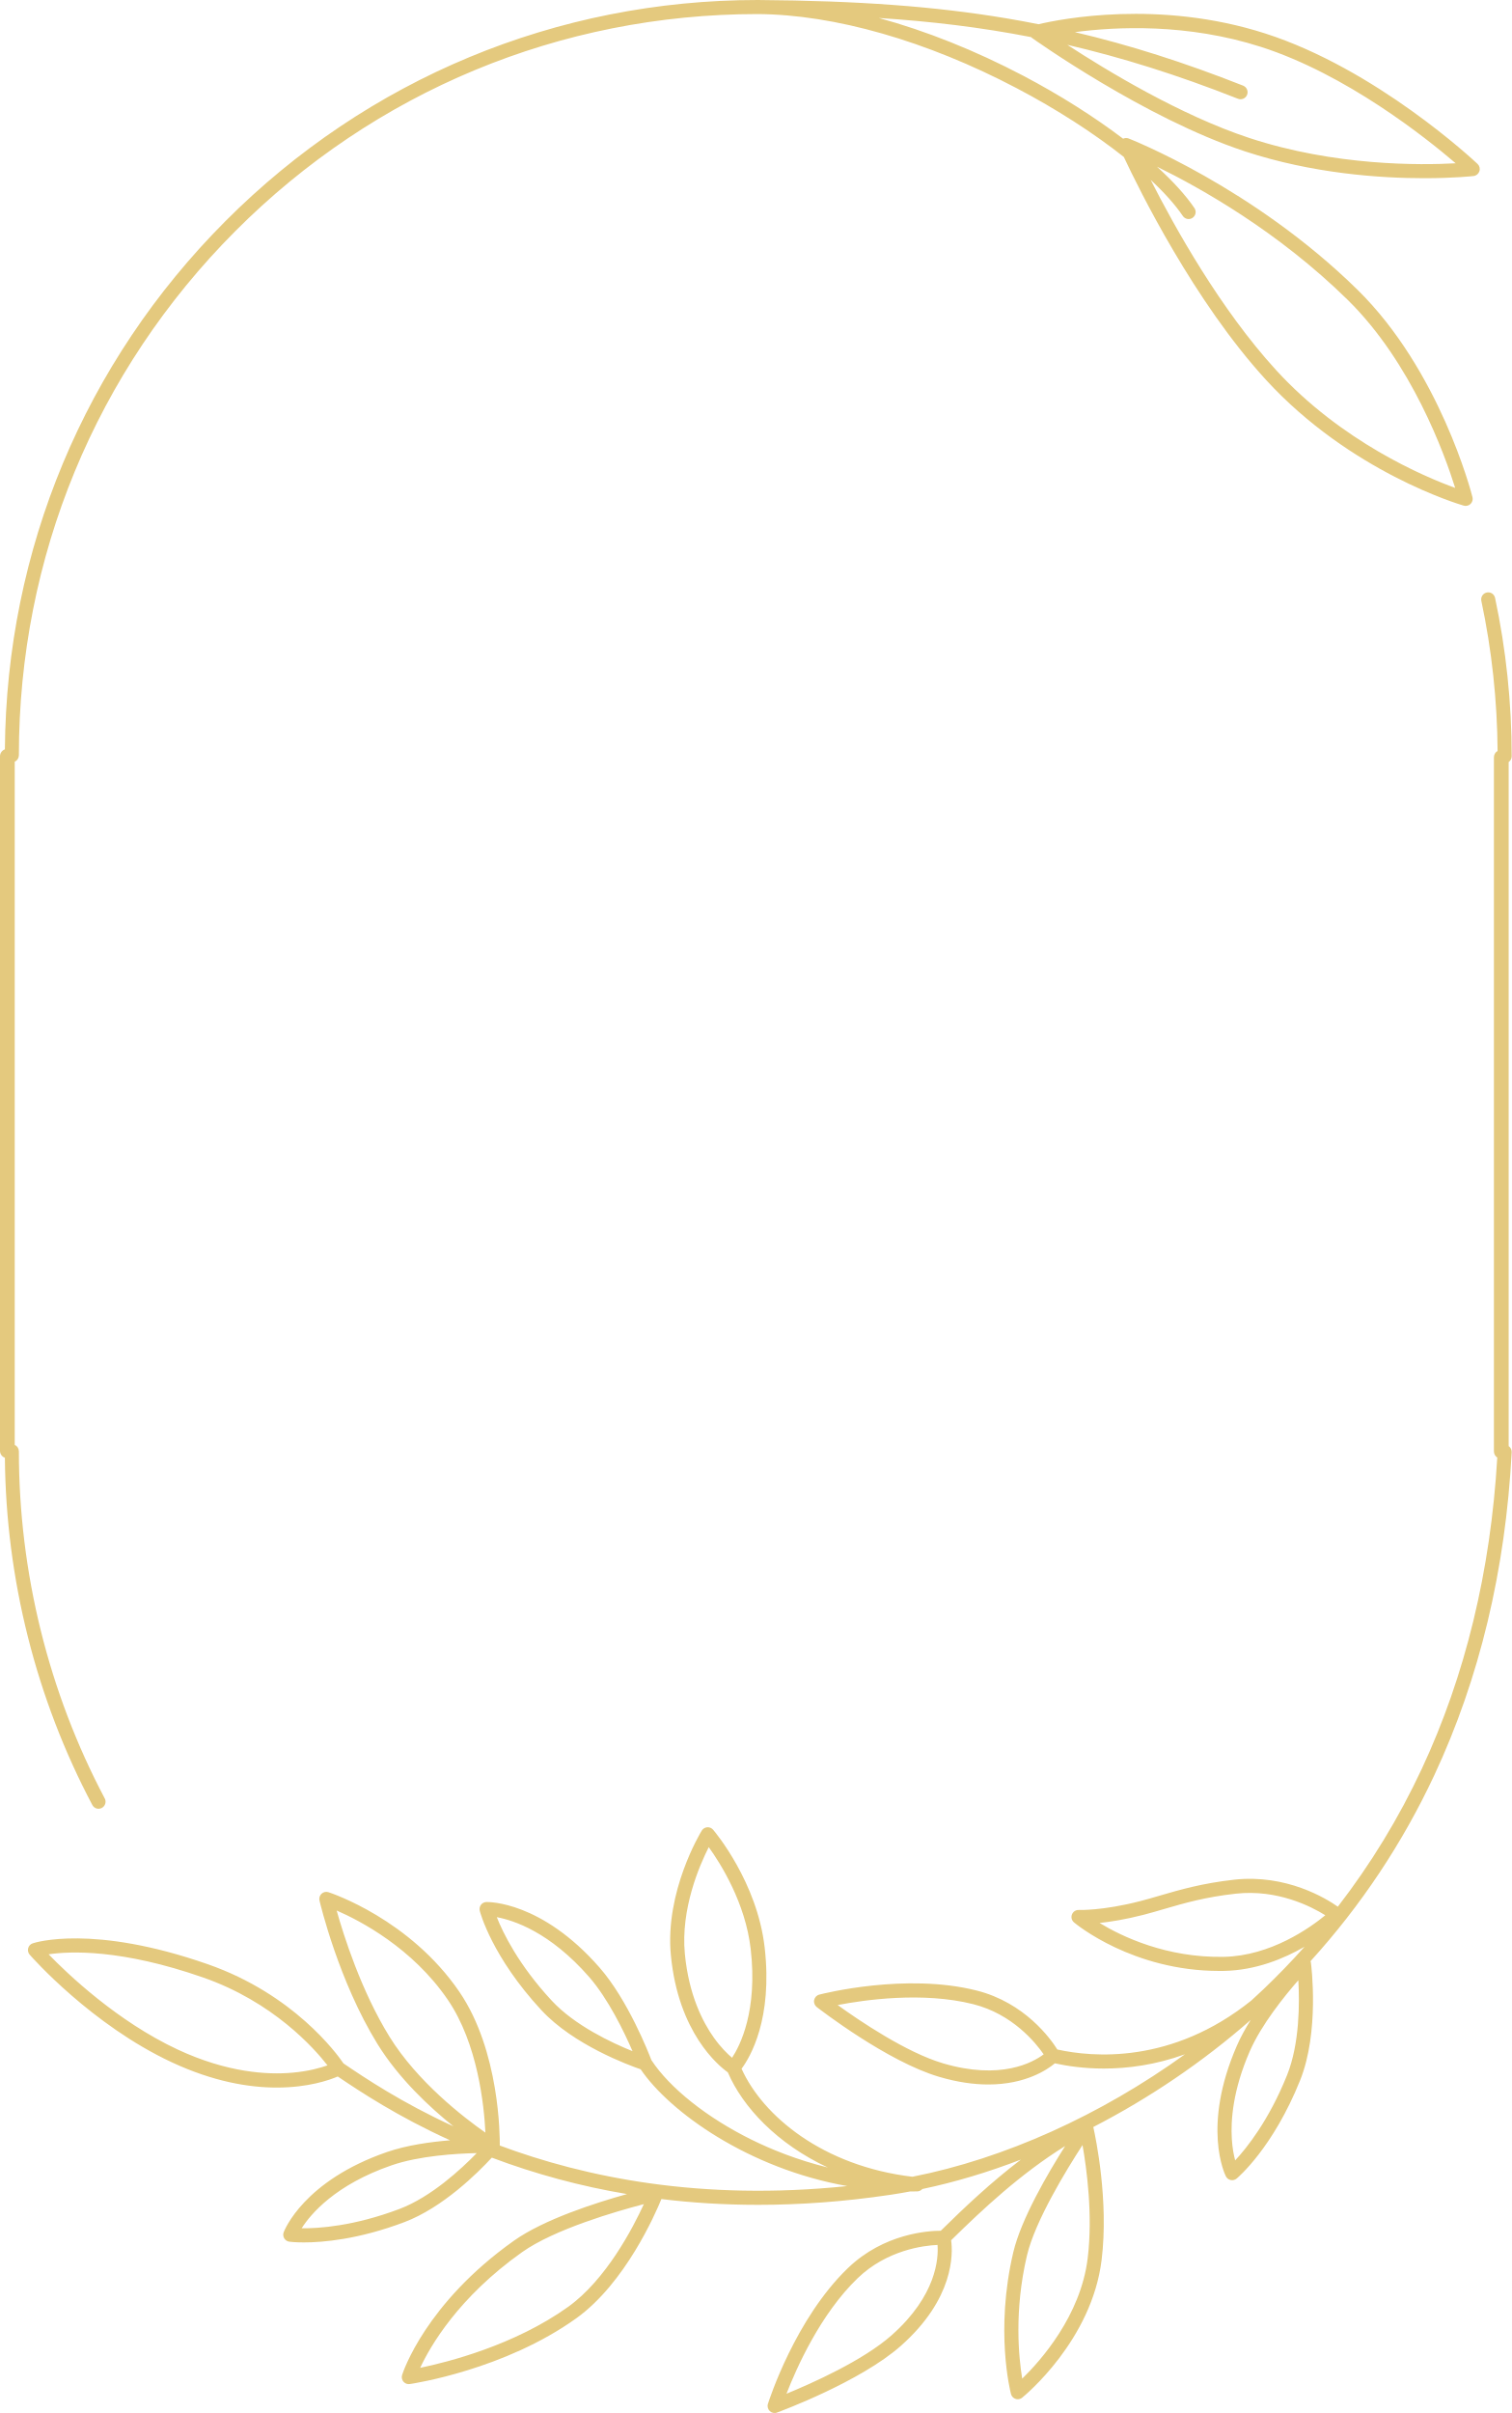
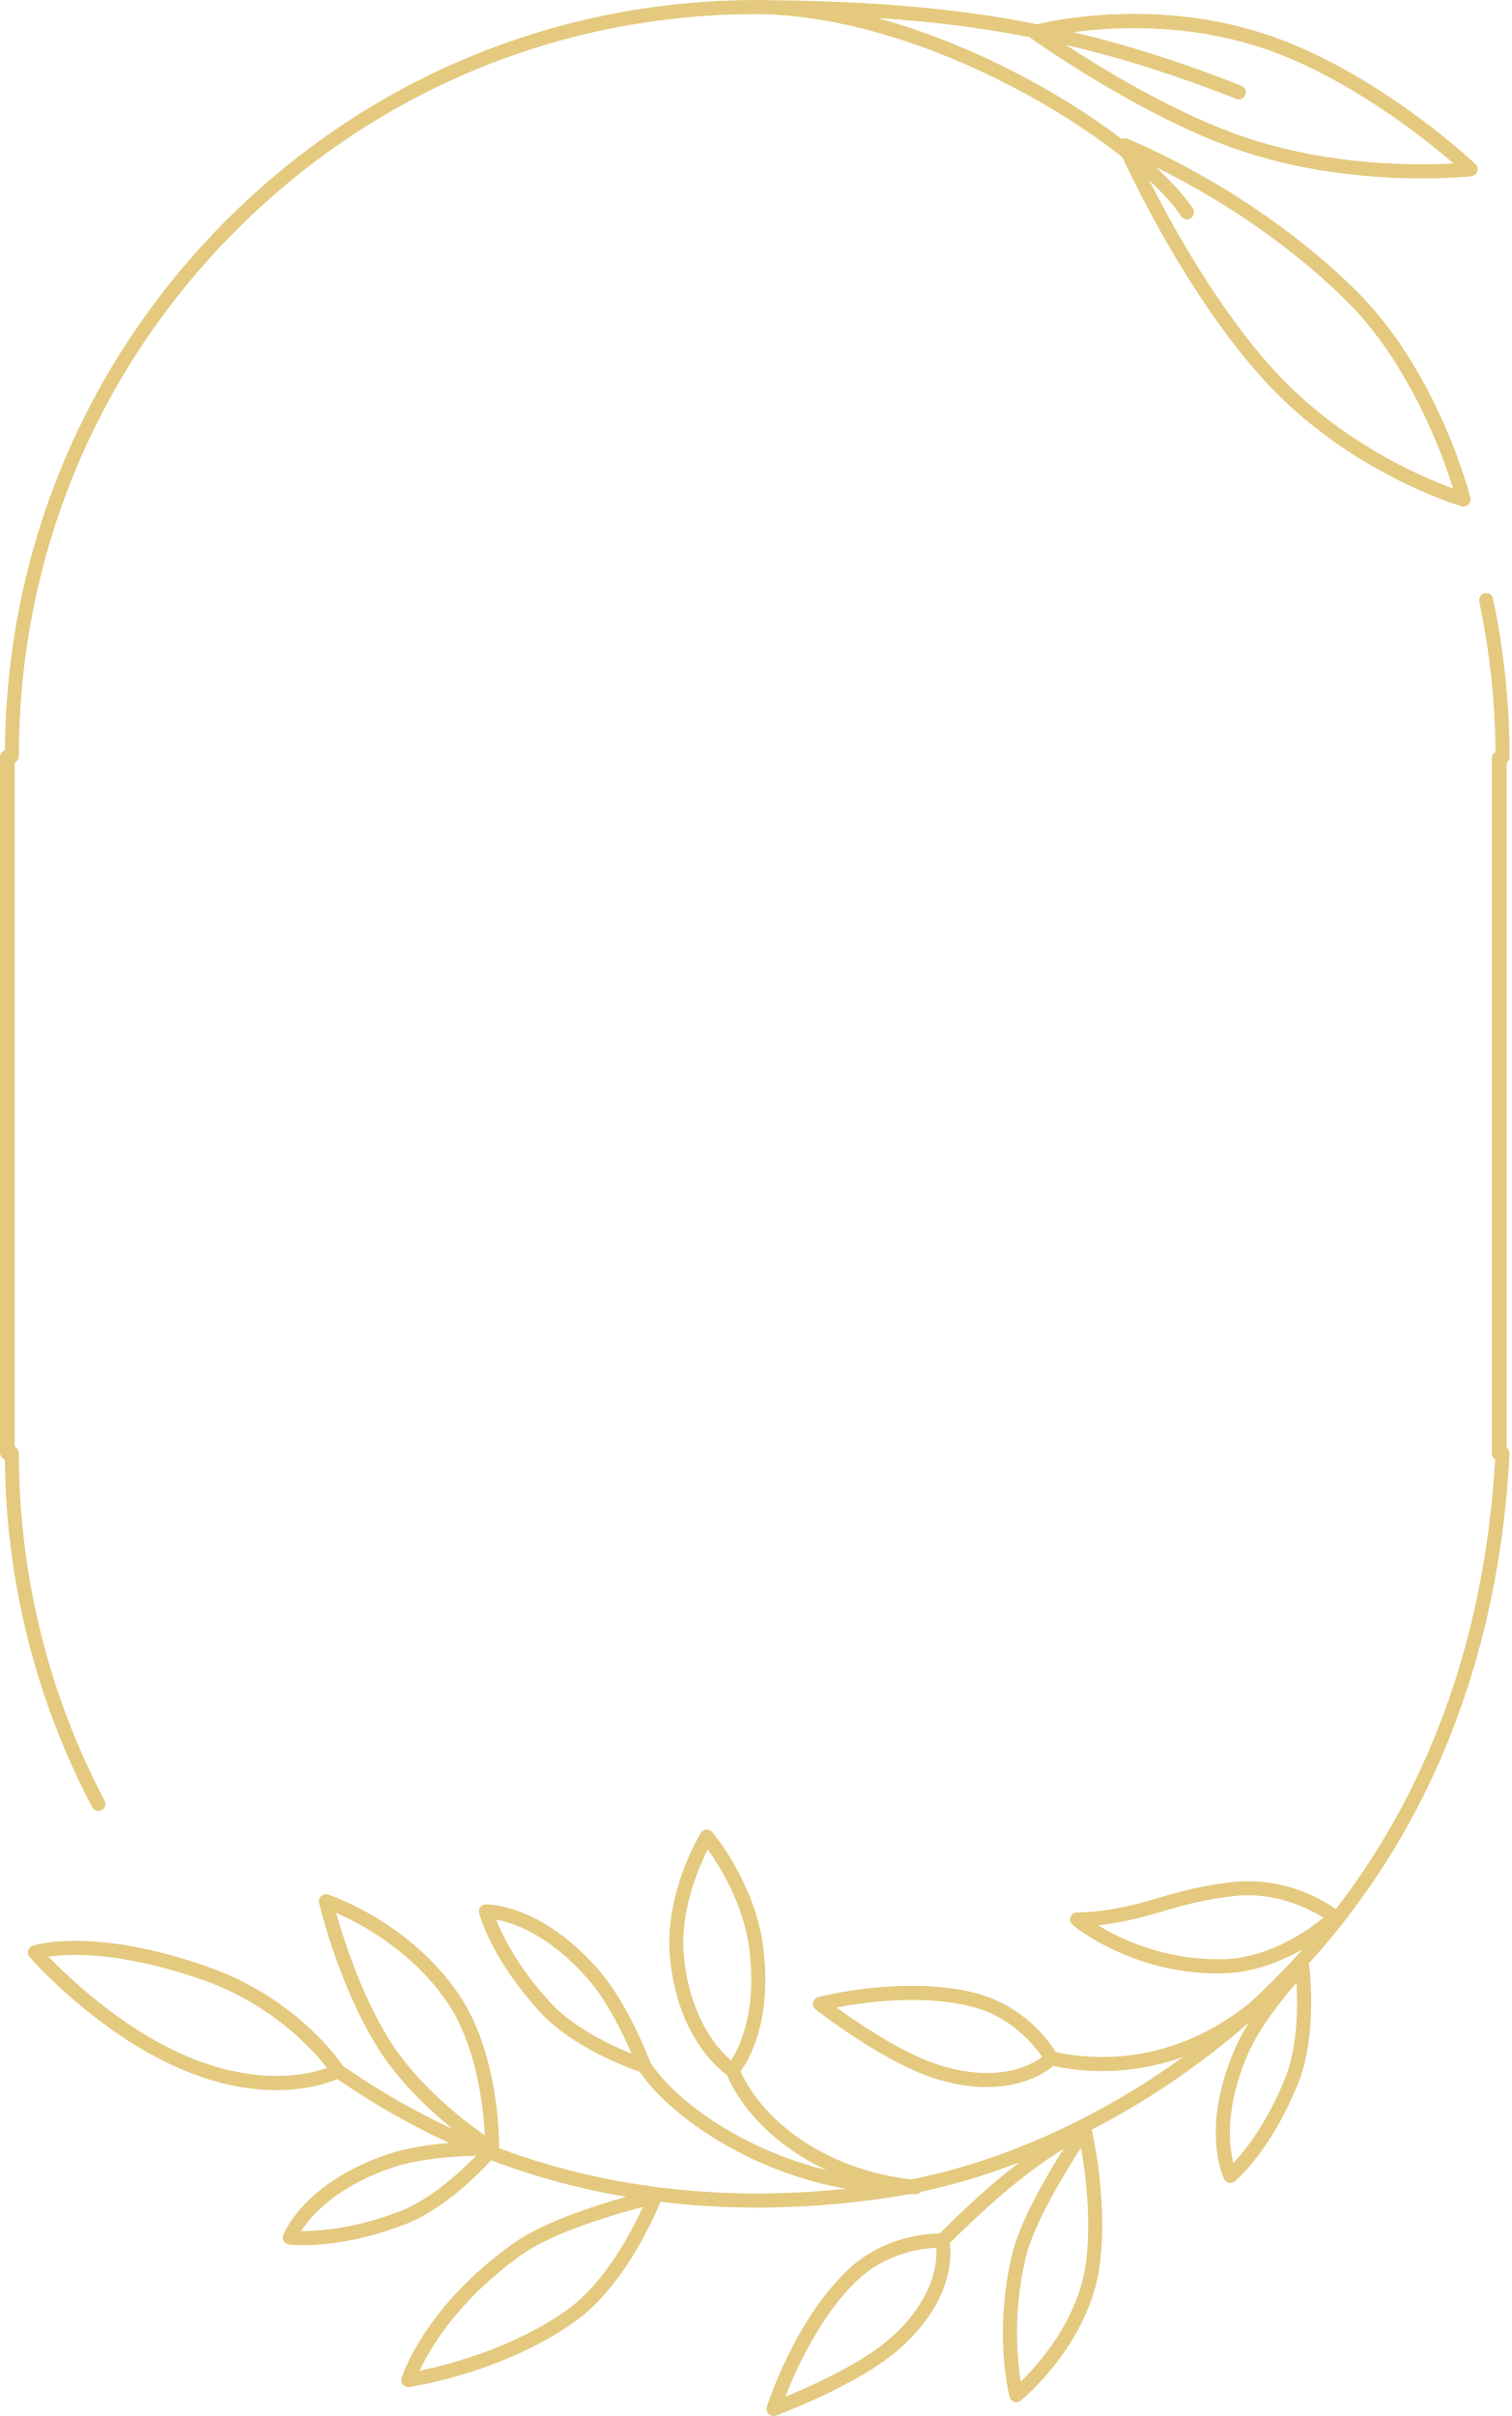
- <svg xmlns="http://www.w3.org/2000/svg" viewBox="0 0 47 75" fill="none">
-   <path fill-rule="evenodd" clip-rule="evenodd" d="M40.017 64.497C39.449 65.912 38.756 66.77 38.403 67.148C38.36 66.987 38.316 66.763 38.299 66.483C38.263 65.908 38.329 64.969 38.855 63.761C39.219 62.925 39.943 62.033 40.367 61.549C40.406 62.236 40.411 63.516 40.017 64.497M33.818 70.188C33.6 71.982 32.347 73.382 31.782 73.932C31.674 73.28 31.525 71.825 31.929 70.106C32.183 69.028 33.162 67.433 33.657 66.672C33.788 67.414 33.981 68.848 33.818 70.188ZM27.723 72.582C26.834 73.371 25.229 74.083 24.453 74.401C24.761 73.607 25.506 71.926 26.666 70.81C27.579 69.932 28.717 69.795 29.149 69.776C29.181 70.194 29.118 71.346 27.723 72.582ZM9.094 64.422C8.318 64.492 7.069 64.423 5.524 63.703C3.648 62.828 2.103 61.354 1.511 60.743C2.174 60.645 3.772 60.575 6.319 61.465C8.491 62.224 9.761 63.654 10.182 64.195C9.96 64.274 9.589 64.378 9.094 64.422ZM12.108 63.301C11.228 61.877 10.684 60.156 10.467 59.382C11.202 59.701 12.821 60.545 13.921 62.154C14.857 63.522 15.052 65.452 15.092 66.286C14.434 65.826 12.98 64.712 12.108 63.301ZM17.665 71.7C15.998 72.895 13.913 73.421 13.064 73.596C13.377 72.924 14.25 71.406 16.232 70.001C17.242 69.285 19.167 68.73 20.018 68.508C19.677 69.251 18.845 70.853 17.665 71.7M12.42 68.658C10.995 69.196 9.896 69.265 9.378 69.259C9.666 68.808 10.431 67.904 12.174 67.302C13.034 67.005 14.179 66.936 14.822 66.922C14.343 67.416 13.406 68.285 12.42 68.658ZM17.153 62.182C16.116 61.065 15.637 60.071 15.446 59.589C15.972 59.686 17.096 60.052 18.312 61.442C18.912 62.127 19.41 63.163 19.666 63.754C19.028 63.497 17.87 62.956 17.153 62.182ZM22.195 63.334C21.851 62.851 21.415 62.008 21.293 60.728C21.16 59.338 21.745 57.985 22.036 57.412C22.404 57.923 23.175 59.141 23.34 60.578C23.561 62.498 23.011 63.579 22.761 63.959C22.623 63.843 22.413 63.64 22.195 63.334ZM29.318 64.131C28.178 63.794 26.724 62.81 26.044 62.32C26.878 62.159 28.693 61.899 30.255 62.292C31.483 62.601 32.204 63.496 32.449 63.852C32.113 64.105 31.114 64.662 29.318 64.131ZM38.052 60.822C36.277 60.856 34.892 60.197 34.187 59.769C34.528 59.733 34.991 59.66 35.556 59.515C35.771 59.458 35.986 59.398 36.199 59.334C36.821 59.153 37.464 58.965 38.419 58.859C39.714 58.715 40.766 59.256 41.205 59.529C40.737 59.914 39.514 60.792 38.052 60.822ZM46.906 44.947V23.686C46.935 23.666 46.959 23.639 46.975 23.608C46.991 23.577 47 23.542 47 23.507C47 21.847 46.826 20.19 46.483 18.581C46.47 18.525 46.436 18.476 46.388 18.445C46.339 18.414 46.281 18.404 46.225 18.416C46.169 18.428 46.12 18.461 46.088 18.509C46.056 18.557 46.045 18.616 46.056 18.672C46.382 20.207 46.551 21.771 46.562 23.34C46.527 23.36 46.498 23.389 46.478 23.424C46.459 23.458 46.448 23.497 46.448 23.537V45.112C46.448 45.192 46.489 45.263 46.552 45.304C46.346 48.832 45.557 52.089 44.201 54.987C43.492 56.504 42.618 57.938 41.595 59.263C41.241 59.013 39.997 58.244 38.371 58.424C37.379 58.535 36.687 58.736 36.077 58.914C35.861 58.977 35.657 59.037 35.447 59.091C34.27 59.393 33.556 59.365 33.542 59.365C33.496 59.363 33.451 59.375 33.413 59.4C33.375 59.425 33.345 59.461 33.329 59.504C33.312 59.546 33.309 59.593 33.32 59.638C33.332 59.682 33.356 59.721 33.391 59.751C33.466 59.814 35.222 61.26 37.909 61.26C37.959 61.26 38.01 61.26 38.061 61.259C39.045 61.239 39.916 60.88 40.56 60.508C40.154 60.964 39.729 61.403 39.287 61.825C39.161 61.945 39.034 62.063 38.906 62.179C36.425 64.17 33.957 63.942 32.874 63.702C32.67 63.377 31.867 62.246 30.361 61.868C28.158 61.313 25.58 61.968 25.472 61.996C25.432 62.006 25.396 62.028 25.368 62.057C25.34 62.087 25.321 62.124 25.313 62.164C25.304 62.204 25.308 62.245 25.322 62.284C25.336 62.322 25.36 62.356 25.392 62.381C25.481 62.449 27.581 64.074 29.195 64.55C29.778 64.723 30.289 64.789 30.729 64.789C31.887 64.789 32.56 64.33 32.797 64.132C33.171 64.214 33.695 64.294 34.322 64.294C35.05 64.294 35.916 64.186 36.843 63.85C34.223 65.74 31.232 67.095 28.368 67.657C25.583 67.326 23.717 65.765 23.056 64.3C23.321 63.944 24.03 62.757 23.774 60.527C23.54 58.497 22.227 56.935 22.171 56.87C22.149 56.844 22.12 56.823 22.089 56.81C22.057 56.797 22.023 56.791 21.988 56.794C21.954 56.797 21.921 56.808 21.891 56.826C21.862 56.844 21.837 56.868 21.819 56.898C21.772 56.974 20.67 58.799 20.858 60.769C21.088 63.179 22.336 64.203 22.629 64.412C23.094 65.495 24.165 66.636 25.739 67.37C24.787 67.136 23.976 66.806 23.361 66.502C21.98 65.82 20.82 64.897 20.252 64.03C20.165 63.801 19.521 62.161 18.64 61.154C16.838 59.094 15.191 59.116 15.121 59.118C15.089 59.119 15.057 59.127 15.028 59.142C14.998 59.157 14.973 59.178 14.953 59.205C14.934 59.231 14.92 59.261 14.914 59.294C14.907 59.326 14.908 59.359 14.916 59.391C14.931 59.449 15.299 60.826 16.833 62.48C17.833 63.559 19.543 64.188 19.919 64.317C20.816 65.639 23.265 67.402 26.342 67.947C21.791 68.419 18.191 67.675 15.539 66.687C15.542 66.417 15.539 63.747 14.281 61.907C12.743 59.657 10.315 58.846 10.213 58.813C10.176 58.801 10.137 58.799 10.099 58.807C10.061 58.815 10.026 58.834 9.998 58.86C9.97 58.886 9.949 58.919 9.937 58.956C9.926 58.994 9.924 59.033 9.933 59.071C9.957 59.172 10.53 61.578 11.737 63.532C12.4 64.604 13.357 65.496 14.098 66.09C12.488 65.353 11.349 64.588 10.679 64.134C10.476 63.834 9.133 61.985 6.462 61.052C2.885 59.802 1.091 60.377 1.017 60.402C0.983 60.413 0.952 60.433 0.927 60.459C0.903 60.486 0.885 60.517 0.876 60.552C0.866 60.587 0.866 60.624 0.874 60.659C0.882 60.694 0.899 60.727 0.922 60.754C1 60.843 2.856 62.941 5.34 64.099C6.637 64.704 7.745 64.885 8.606 64.885C9.584 64.885 10.242 64.652 10.501 64.541C11.203 65.015 12.367 65.786 13.994 66.524C13.377 66.574 12.646 66.677 12.033 66.888C9.448 67.78 8.845 69.317 8.82 69.382C8.808 69.413 8.804 69.446 8.807 69.478C8.81 69.511 8.82 69.543 8.837 69.571C8.854 69.599 8.877 69.623 8.904 69.641C8.931 69.66 8.963 69.671 8.995 69.675C9.014 69.678 9.172 69.698 9.448 69.698C10.032 69.698 11.142 69.608 12.574 69.067C13.772 68.614 14.859 67.531 15.291 67.063C16.653 67.576 18.06 67.955 19.495 68.195C18.512 68.469 16.913 68.983 15.98 69.644C13.231 71.592 12.531 73.728 12.502 73.818C12.491 73.853 12.489 73.891 12.496 73.927C12.504 73.964 12.52 73.998 12.544 74.026C12.568 74.054 12.599 74.076 12.633 74.089C12.668 74.102 12.705 74.106 12.742 74.1C12.862 74.083 15.694 73.651 17.919 72.055C19.439 70.965 20.379 68.803 20.564 68.35C21.505 68.465 22.507 68.53 23.57 68.53C24.856 68.53 26.232 68.435 27.696 68.216C27.895 68.187 28.094 68.152 28.293 68.115C28.367 68.115 28.44 68.114 28.514 68.112H28.52C28.524 68.112 28.528 68.111 28.532 68.11C28.541 68.11 28.551 68.108 28.559 68.107C28.565 68.105 28.57 68.103 28.576 68.102C28.584 68.1 28.591 68.097 28.599 68.094C28.604 68.092 28.61 68.089 28.615 68.086C28.627 68.08 28.639 68.072 28.649 68.064C28.655 68.059 28.661 68.054 28.666 68.049L28.675 68.039C29.691 67.826 30.72 67.517 31.742 67.123C30.805 67.835 29.985 68.612 29.25 69.335C28.869 69.336 27.485 69.416 26.364 70.495C24.725 72.071 23.91 74.608 23.876 74.715C23.863 74.754 23.862 74.796 23.872 74.835C23.882 74.875 23.903 74.911 23.933 74.94C23.962 74.968 23.999 74.987 24.039 74.996C24.079 75.004 24.121 75.001 24.159 74.986C24.264 74.948 26.753 74.027 28.012 72.91C29.664 71.445 29.63 70.055 29.572 69.631C30.571 68.649 31.73 67.568 33.117 66.702C32.58 67.548 31.748 68.97 31.504 70.006C30.932 72.44 31.412 74.33 31.433 74.409C31.445 74.456 31.472 74.497 31.511 74.527C31.549 74.556 31.596 74.573 31.644 74.572C31.693 74.572 31.742 74.556 31.781 74.523C31.869 74.452 33.947 72.738 34.251 70.24C34.476 68.396 34.067 66.447 33.992 66.111C35.73 65.216 37.399 64.088 38.887 62.782C38.722 63.045 38.572 63.317 38.455 63.586C37.362 66.097 38.083 67.582 38.114 67.644C38.129 67.673 38.15 67.699 38.176 67.719C38.203 67.739 38.233 67.753 38.265 67.759C38.297 67.766 38.33 67.766 38.362 67.757C38.394 67.749 38.424 67.734 38.449 67.713C38.494 67.675 39.581 66.755 40.422 64.66C41.028 63.152 40.77 61.092 40.758 61.005C40.756 60.988 40.752 60.972 40.746 60.956C42.312 59.234 43.61 57.284 44.596 55.172C46 52.171 46.809 48.794 47 45.137C47.002 45.1 46.994 45.063 46.977 45.029C46.961 44.996 46.936 44.968 46.906 44.947" fill="#E4C97E" />
-   <path fill-rule="evenodd" clip-rule="evenodd" d="M39.204 1.457C41.861 2.31 44.335 4.283 45.259 5.075C44.174 5.136 41.506 5.166 38.842 4.288C36.704 3.584 34.393 2.182 33.184 1.393C34.865 1.783 36.6 2.323 38.491 3.07C38.517 3.08 38.546 3.085 38.574 3.085C38.603 3.084 38.631 3.078 38.658 3.067C38.684 3.055 38.708 3.039 38.728 3.018C38.748 2.997 38.763 2.973 38.774 2.946C38.784 2.919 38.789 2.891 38.789 2.862C38.788 2.833 38.782 2.805 38.77 2.779C38.759 2.752 38.743 2.728 38.722 2.709C38.701 2.689 38.677 2.673 38.65 2.662C36.826 1.942 35.123 1.399 33.42 0.999C34.71 0.828 36.916 0.723 39.204 1.457ZM41.901 9.32C43.893 11.277 44.919 14.128 45.243 15.165C44.281 14.816 41.715 13.731 39.677 11.505C37.943 9.612 36.521 7.059 35.776 5.591C36.2 5.986 36.542 6.367 36.777 6.715C36.81 6.762 36.86 6.795 36.916 6.805C36.972 6.816 37.031 6.803 37.078 6.771C37.125 6.739 37.158 6.689 37.17 6.633C37.181 6.577 37.17 6.518 37.138 6.47C36.868 6.071 36.469 5.633 35.972 5.181C37.316 5.838 39.739 7.195 41.901 9.32M2.871 56.102C2.884 56.128 2.902 56.15 2.925 56.169C2.947 56.187 2.972 56.201 2.999 56.209C3.027 56.218 3.056 56.221 3.084 56.218C3.113 56.215 3.14 56.207 3.166 56.193C3.191 56.18 3.213 56.161 3.232 56.139C3.25 56.117 3.264 56.092 3.272 56.064C3.28 56.036 3.283 56.008 3.281 55.979C3.278 55.95 3.27 55.923 3.256 55.897C1.51 52.599 0.587 48.868 0.587 45.109C0.586 45.066 0.574 45.025 0.552 44.99C0.529 44.955 0.496 44.927 0.458 44.91V23.674C0.496 23.657 0.529 23.629 0.552 23.593C0.574 23.558 0.586 23.517 0.587 23.475C0.587 17.322 2.976 11.537 7.315 7.185C11.654 2.834 17.422 0.438 23.558 0.437C25.951 0.452 28.81 1.27 31.611 2.742C32.855 3.395 34.011 4.143 34.941 4.878C35.412 5.883 37.129 9.369 39.356 11.801C41.986 14.673 45.367 15.675 45.509 15.716C45.546 15.727 45.585 15.727 45.622 15.718C45.66 15.709 45.694 15.69 45.721 15.663C45.749 15.636 45.769 15.602 45.779 15.566C45.79 15.528 45.791 15.489 45.781 15.452C45.741 15.292 44.757 11.512 42.207 9.007C38.962 5.819 35.128 4.319 35.09 4.304C35.062 4.294 35.033 4.289 35.004 4.29C34.974 4.291 34.946 4.299 34.919 4.311C34.02 3.63 32.952 2.952 31.814 2.354C30.31 1.564 28.787 0.958 27.323 0.559C28.932 0.663 30.481 0.846 32.056 1.153C32.064 1.161 32.073 1.169 32.082 1.176C32.117 1.201 35.583 3.676 38.706 4.704C40.81 5.397 42.914 5.539 44.282 5.539C45.212 5.539 45.801 5.473 45.815 5.471C45.856 5.467 45.895 5.45 45.927 5.424C45.959 5.397 45.983 5.362 45.996 5.323C46.01 5.283 46.011 5.241 46.001 5.2C45.991 5.16 45.969 5.123 45.939 5.095C45.812 4.975 42.782 2.146 39.337 1.04C36.033 -0.021 32.97 0.592 32.289 0.753C31.956 0.687 31.622 0.625 31.287 0.569C29.067 0.198 26.684 0.022 23.56 -2.47955e-05H23.559C17.306 -2.47955e-05 11.428 2.442 7.006 6.876C2.628 11.266 0.2 17.089 0.152 23.29C0.108 23.306 0.069 23.335 0.042 23.374C0.015 23.412 9.69417e-05 23.458 0 23.506L0 45.095C0 45.194 0.063 45.278 0.152 45.31C0.184 49.073 1.122 52.8 2.871 56.103" fill="#E4C97E" />
+ <svg xmlns="http://www.w3.org/2000/svg" width="313" height="500" viewBox="0 0 313 500" fill="none">
+   <path fill-rule="evenodd" clip-rule="evenodd" d="M260.663 9.714C278.332 15.402 294.78 28.553 300.921 33.836C293.707 34.239 275.971 34.442 258.255 28.59C244.041 23.896 228.677 14.549 220.635 9.288C231.816 11.885 243.349 15.487 255.921 20.464C256.098 20.534 256.288 20.569 256.478 20.566C256.669 20.562 256.857 20.521 257.032 20.445C257.206 20.368 257.364 20.258 257.497 20.12C257.629 19.982 257.733 19.819 257.802 19.64C257.872 19.462 257.906 19.271 257.902 19.08C257.899 18.889 257.858 18.7 257.782 18.524C257.706 18.349 257.596 18.19 257.459 18.057C257.322 17.924 257.161 17.82 256.984 17.75C244.851 12.947 233.527 9.329 222.21 6.657C230.782 5.522 245.454 4.818 260.663 9.714ZM278.599 62.133C291.838 75.177 298.66 94.188 300.815 101.1C294.419 98.77 277.362 91.542 263.807 76.701C252.282 64.078 242.826 47.063 237.87 37.275C240.688 39.909 242.962 42.446 244.527 44.769C244.745 45.083 245.078 45.298 245.452 45.368C245.826 45.438 246.213 45.356 246.529 45.142C246.844 44.927 247.063 44.596 247.138 44.22C247.213 43.844 247.138 43.454 246.929 43.133C245.135 40.472 242.479 37.553 239.176 34.541C248.109 38.918 264.224 47.97 278.598 62.133M19.087 374.016C19.177 374.185 19.298 374.335 19.445 374.457C19.592 374.579 19.761 374.671 19.943 374.727C20.125 374.784 20.317 374.803 20.506 374.785C20.696 374.767 20.88 374.711 21.048 374.621C21.217 374.531 21.366 374.409 21.487 374.261C21.608 374.114 21.699 373.943 21.755 373.76C21.811 373.577 21.831 373.384 21.812 373.194C21.794 373.003 21.739 372.817 21.65 372.648C10.037 350.661 3.9 325.79 3.9 300.724C3.9 300.444 3.819 300.17 3.668 299.935C3.516 299.699 3.301 299.513 3.047 299.398V157.826C3.301 157.711 3.516 157.525 3.667 157.29C3.819 157.055 3.899 156.781 3.9 156.501C3.9 115.478 19.787 76.91 48.637 47.901C77.486 18.893 115.84 2.918 156.637 2.917C172.543 3.011 191.557 8.465 210.179 18.278C218.448 22.634 226.134 27.618 232.32 32.519C235.452 39.217 246.869 62.462 261.673 78.674C279.158 97.822 301.64 104.501 302.588 104.775C302.833 104.845 303.092 104.849 303.34 104.787C303.587 104.724 303.814 104.598 303.997 104.419C304.18 104.241 304.313 104.017 304.383 103.77C304.453 103.524 304.458 103.263 304.396 103.014C304.126 101.949 297.583 76.75 280.63 60.05C259.052 38.792 233.565 28.794 233.31 28.695C233.127 28.625 232.933 28.594 232.737 28.602C232.542 28.61 232.351 28.658 232.174 28.742C226.198 24.203 219.091 19.679 211.526 15.693C201.526 10.426 191.399 6.387 181.667 3.728C192.367 4.42 202.663 5.641 213.135 7.687C213.19 7.742 213.248 7.792 213.31 7.838C213.54 8.005 236.59 24.505 257.351 31.361C271.341 35.981 285.335 36.924 294.424 36.924C300.608 36.924 304.524 36.487 304.619 36.476C304.893 36.444 305.153 36.333 305.366 36.158C305.58 35.982 305.74 35.749 305.827 35.485C305.913 35.221 305.923 34.938 305.855 34.669C305.788 34.4 305.645 34.156 305.444 33.965C304.599 33.165 284.451 14.308 261.549 6.936C239.584 -0.137 219.216 3.947 214.685 5.017C212.471 4.577 210.254 4.168 208.021 3.791C193.262 1.318 177.421 0.149 156.651 0H156.64C115.067 0 75.981 16.278 46.584 45.838C17.475 75.107 1.328 113.926 1.012 155.268C0.717 155.373 0.461 155.567 0.28 155.824C0.098 156.081 0.001 156.389 0 156.704V300.634C0 301.296 0.422 301.856 1.008 302.068C1.223 327.153 7.461 352.002 19.086 374.018" fill="#E4C97E" />
+   <path fill-rule="evenodd" clip-rule="evenodd" d="M266.071 429.982C262.294 439.416 257.688 445.132 255.337 447.652C255.054 446.58 254.763 445.089 254.646 443.218C254.404 439.385 254.849 433.127 258.344 425.074C260.762 419.503 265.574 413.553 268.394 410.327C268.657 414.91 268.691 423.44 266.071 429.981M224.854 467.918C223.402 479.879 215.073 489.217 211.316 492.88C210.599 488.534 209.607 478.833 212.293 467.372C213.981 460.185 220.49 449.555 223.782 444.482C224.652 449.424 225.938 458.984 224.854 467.918ZM184.331 483.883C178.413 489.143 167.748 493.888 162.587 496.006C164.634 490.71 169.587 479.509 177.301 472.066C183.368 466.213 190.938 465.3 193.809 465.173C194.024 467.959 193.606 475.636 184.331 483.883ZM60.462 429.483C55.304 429.943 46.998 429.484 36.728 424.684C24.255 418.854 13.984 409.025 10.044 404.951C14.458 404.299 25.078 403.835 42.012 409.767C56.458 414.828 64.903 424.363 67.697 427.97C66.222 428.494 63.755 429.188 60.462 429.483ZM80.504 422.008C74.651 412.511 71.036 401.038 69.592 395.88C74.483 398.009 85.248 403.632 92.561 414.361C98.779 423.481 100.079 436.346 100.347 441.909C95.968 438.843 86.301 431.415 80.504 422.008ZM117.454 477.998C106.367 485.97 92.506 489.473 86.864 490.64C88.942 486.158 94.745 476.037 107.925 466.671C114.643 461.899 127.437 458.199 133.098 456.721C130.834 461.674 125.3 472.357 117.454 477.996M82.578 457.718C73.101 461.308 65.797 461.765 62.356 461.728C64.272 458.72 69.351 452.693 80.947 448.681C86.665 446.703 94.278 446.239 98.551 446.144C95.367 449.438 89.132 455.236 82.578 457.718ZM114.047 414.55C107.154 407.097 103.968 400.473 102.701 397.261C106.197 397.906 113.67 400.347 121.756 409.613C125.742 414.182 129.053 421.088 130.756 425.027C126.515 423.313 118.815 419.707 114.047 414.55ZM147.57 422.223C145.282 419.008 142.385 413.387 141.573 404.85C140.692 395.59 144.584 386.564 146.517 382.745C148.965 386.154 154.089 394.274 155.189 403.852C156.657 416.654 153.001 423.86 151.334 426.396C150.421 425.621 149.023 424.264 147.57 422.223ZM194.934 427.539C187.354 425.295 177.687 418.734 173.162 415.464C178.71 414.393 190.779 412.662 201.165 415.28C209.329 417.339 214.121 423.308 215.748 425.679C213.516 427.363 206.874 431.077 194.934 427.539ZM253.007 405.479C241.205 405.709 231.996 401.314 227.305 398.459C229.571 398.218 232.649 397.731 236.407 396.764C237.839 396.387 239.266 395.987 240.685 395.563C244.819 394.352 249.096 393.102 255.446 392.393C264.055 391.434 271.052 395.038 273.966 396.863C270.857 399.429 262.726 405.28 253.007 405.479ZM311.874 299.645V157.906C312.066 157.773 312.223 157.594 312.332 157.386C312.44 157.178 312.497 156.946 312.497 156.711C312.497 145.645 311.341 134.598 309.06 123.874C308.975 123.5 308.747 123.175 308.426 122.969C308.105 122.763 307.716 122.692 307.344 122.772C306.971 122.852 306.645 123.076 306.436 123.396C306.226 123.716 306.15 124.106 306.224 124.482C308.389 134.714 309.515 145.14 309.583 155.601C309.354 155.735 309.164 155.926 309.031 156.156C308.899 156.387 308.828 156.648 308.827 156.914V300.747C308.827 301.282 309.104 301.753 309.519 302.025C308.154 325.544 302.902 347.26 293.888 366.579C289.173 376.693 283.362 386.252 276.562 395.083C274.205 393.42 265.935 388.291 255.126 389.495C248.527 390.231 243.929 391.575 239.874 392.763C238.437 393.182 237.082 393.579 235.687 393.939C227.862 395.953 223.109 395.769 223.016 395.767C222.714 395.753 222.414 395.834 222.16 396C221.905 396.166 221.709 396.408 221.599 396.692C221.488 396.976 221.469 397.288 221.544 397.583C221.619 397.879 221.784 398.143 222.016 398.34C222.512 398.758 234.185 408.402 252.052 408.402C252.388 408.402 252.726 408.399 253.066 408.391C259.61 408.258 265.396 405.866 269.682 403.385C266.978 406.425 264.155 409.354 261.218 412.167C260.381 412.964 259.535 413.752 258.68 414.53C242.19 427.799 225.779 426.281 218.574 424.677C217.218 422.511 211.879 414.976 201.871 412.451C187.22 408.756 170.081 413.119 169.359 413.308C169.097 413.376 168.858 413.517 168.672 413.714C168.485 413.911 168.357 414.157 168.302 414.424C168.247 414.691 168.268 414.968 168.361 415.224C168.455 415.48 168.618 415.704 168.832 415.871C169.421 416.328 183.385 427.157 194.113 430.336C197.993 431.484 201.388 431.926 204.316 431.926C212.016 431.926 216.488 428.869 218.062 427.549C220.552 428.096 224.037 428.626 228.204 428.626C233.046 428.626 238.802 427.905 244.968 425.67C227.546 438.27 207.656 447.298 188.618 451.044C170.098 448.842 157.695 438.434 153.299 428.67C155.059 426.295 159.774 418.382 158.07 403.516C156.517 389.979 147.784 379.569 147.414 379.134C147.265 378.959 147.077 378.822 146.866 378.734C146.654 378.647 146.426 378.61 146.198 378.628C145.97 378.646 145.749 378.718 145.554 378.838C145.359 378.957 145.195 379.122 145.075 379.318C144.762 379.829 137.434 391.99 138.685 405.126C140.215 421.192 148.512 428.017 150.457 429.41C153.551 436.635 160.668 444.24 171.135 449.133C164.807 447.577 159.417 445.374 155.323 443.347C146.145 438.802 138.432 432.649 134.653 426.869C134.073 425.343 129.796 414.405 123.937 407.69C111.956 393.959 101.003 394.107 100.542 394.118C100.324 394.124 100.111 394.179 99.917 394.28C99.723 394.38 99.555 394.523 99.424 394.699C99.293 394.874 99.203 395.076 99.16 395.291C99.117 395.506 99.124 395.728 99.178 395.94C99.276 396.325 101.725 405.505 111.922 416.533C118.57 423.723 129.939 427.916 132.437 428.778C138.404 437.591 154.687 449.344 175.146 452.981C144.89 456.125 120.953 451.17 103.315 444.582C103.336 442.781 103.318 424.983 94.956 412.714C84.728 397.711 68.586 392.308 67.904 392.085C67.66 392.005 67.399 391.992 67.148 392.047C66.897 392.102 66.665 392.224 66.476 392.399C66.287 392.574 66.147 392.796 66.071 393.043C65.996 393.29 65.987 393.553 66.045 393.805C66.201 394.481 70.011 410.517 78.039 423.544C82.445 430.695 88.808 436.638 93.739 440.6C83.034 435.684 75.461 430.583 71.004 427.558C69.651 425.561 60.722 413.234 42.965 407.014C19.18 398.681 7.256 402.512 6.761 402.679C6.534 402.755 6.33 402.887 6.166 403.062C6.003 403.237 5.884 403.45 5.822 403.682C5.76 403.914 5.756 404.158 5.81 404.392C5.864 404.626 5.975 404.843 6.133 405.023C6.648 405.616 18.989 419.608 35.503 427.325C44.131 431.358 51.497 432.564 57.223 432.564C63.722 432.564 68.098 431.016 69.823 430.273C74.484 433.434 82.225 438.57 93.045 443.493C88.94 443.824 84.084 444.511 80.003 445.923C62.819 451.869 58.808 462.111 58.644 462.545C58.566 462.75 58.536 462.971 58.555 463.189C58.575 463.408 58.643 463.619 58.755 463.808C58.867 463.996 59.02 464.156 59.202 464.277C59.384 464.397 59.591 464.474 59.808 464.503C59.933 464.52 60.986 464.655 62.82 464.655C66.701 464.655 74.083 464.05 83.601 460.445C91.57 457.426 98.797 450.209 101.67 447.086C110.721 450.506 120.081 453.034 129.618 454.633C123.082 456.46 112.454 459.883 106.25 464.292C87.972 477.279 83.317 491.518 83.126 492.119C83.052 492.355 83.039 492.606 83.087 492.848C83.136 493.091 83.245 493.317 83.405 493.505C83.564 493.693 83.768 493.837 83.999 493.924C84.229 494.011 84.477 494.038 84.72 494.001C85.517 493.885 104.35 491.004 119.142 480.368C129.248 473.102 135.501 458.684 136.726 455.666C142.984 456.432 149.645 456.869 156.717 456.869C165.264 456.869 174.412 456.234 184.151 454.776C185.468 454.578 186.793 454.347 188.12 454.1C188.607 454.097 189.095 454.092 189.584 454.08H189.626C189.654 454.078 189.681 454.07 189.709 454.067C189.77 454.064 189.83 454.056 189.89 454.044C189.927 454.036 189.962 454.023 189.999 454.012C190.049 453.997 190.101 453.981 190.151 453.96C190.188 453.945 190.223 453.926 190.26 453.907C190.34 453.864 190.416 453.814 190.487 453.758C190.525 453.726 190.562 453.693 190.598 453.659L190.66 453.596C197.41 452.174 204.254 450.114 211.048 447.486C204.821 452.234 199.368 457.415 194.482 462.234C191.946 462.237 182.745 462.773 175.293 469.964C164.396 480.476 158.974 497.385 158.748 498.1C158.665 498.36 158.657 498.639 158.724 498.903C158.791 499.168 158.931 499.409 159.127 499.597C159.323 499.786 159.569 499.915 159.834 499.97C160.1 500.025 160.376 500.004 160.631 499.908C161.331 499.652 177.878 493.512 186.253 486.066C197.234 476.302 197.007 467.034 196.623 464.207C203.263 457.66 210.968 450.453 220.195 444.682C216.623 450.322 211.09 459.798 209.47 466.704C205.665 482.93 208.856 495.533 208.995 496.061C209.075 496.373 209.257 496.649 209.51 496.846C209.764 497.043 210.076 497.15 210.396 497.149C210.724 497.149 211.049 497.039 211.31 496.823C211.898 496.345 225.713 484.918 227.734 468.27C229.226 455.975 226.509 442.982 226.007 440.742C237.568 434.775 248.663 427.251 258.554 418.549C257.462 420.299 256.465 422.111 255.685 423.907C248.419 440.648 253.213 450.544 253.419 450.957C253.518 451.153 253.659 451.325 253.832 451.458C254.005 451.592 254.206 451.684 254.42 451.729C254.633 451.774 254.854 451.77 255.066 451.716C255.278 451.663 255.475 451.563 255.643 451.423C255.946 451.168 263.173 445.036 268.763 431.069C272.788 421.016 271.074 407.28 270.997 406.7C270.982 406.588 270.955 406.479 270.915 406.374C281.33 394.892 289.96 381.892 296.515 367.814C305.851 347.805 311.227 325.296 312.497 300.912C312.509 300.665 312.458 300.418 312.349 300.196C312.239 299.974 312.075 299.784 311.872 299.643" fill="#E4C97E" />
</svg>
